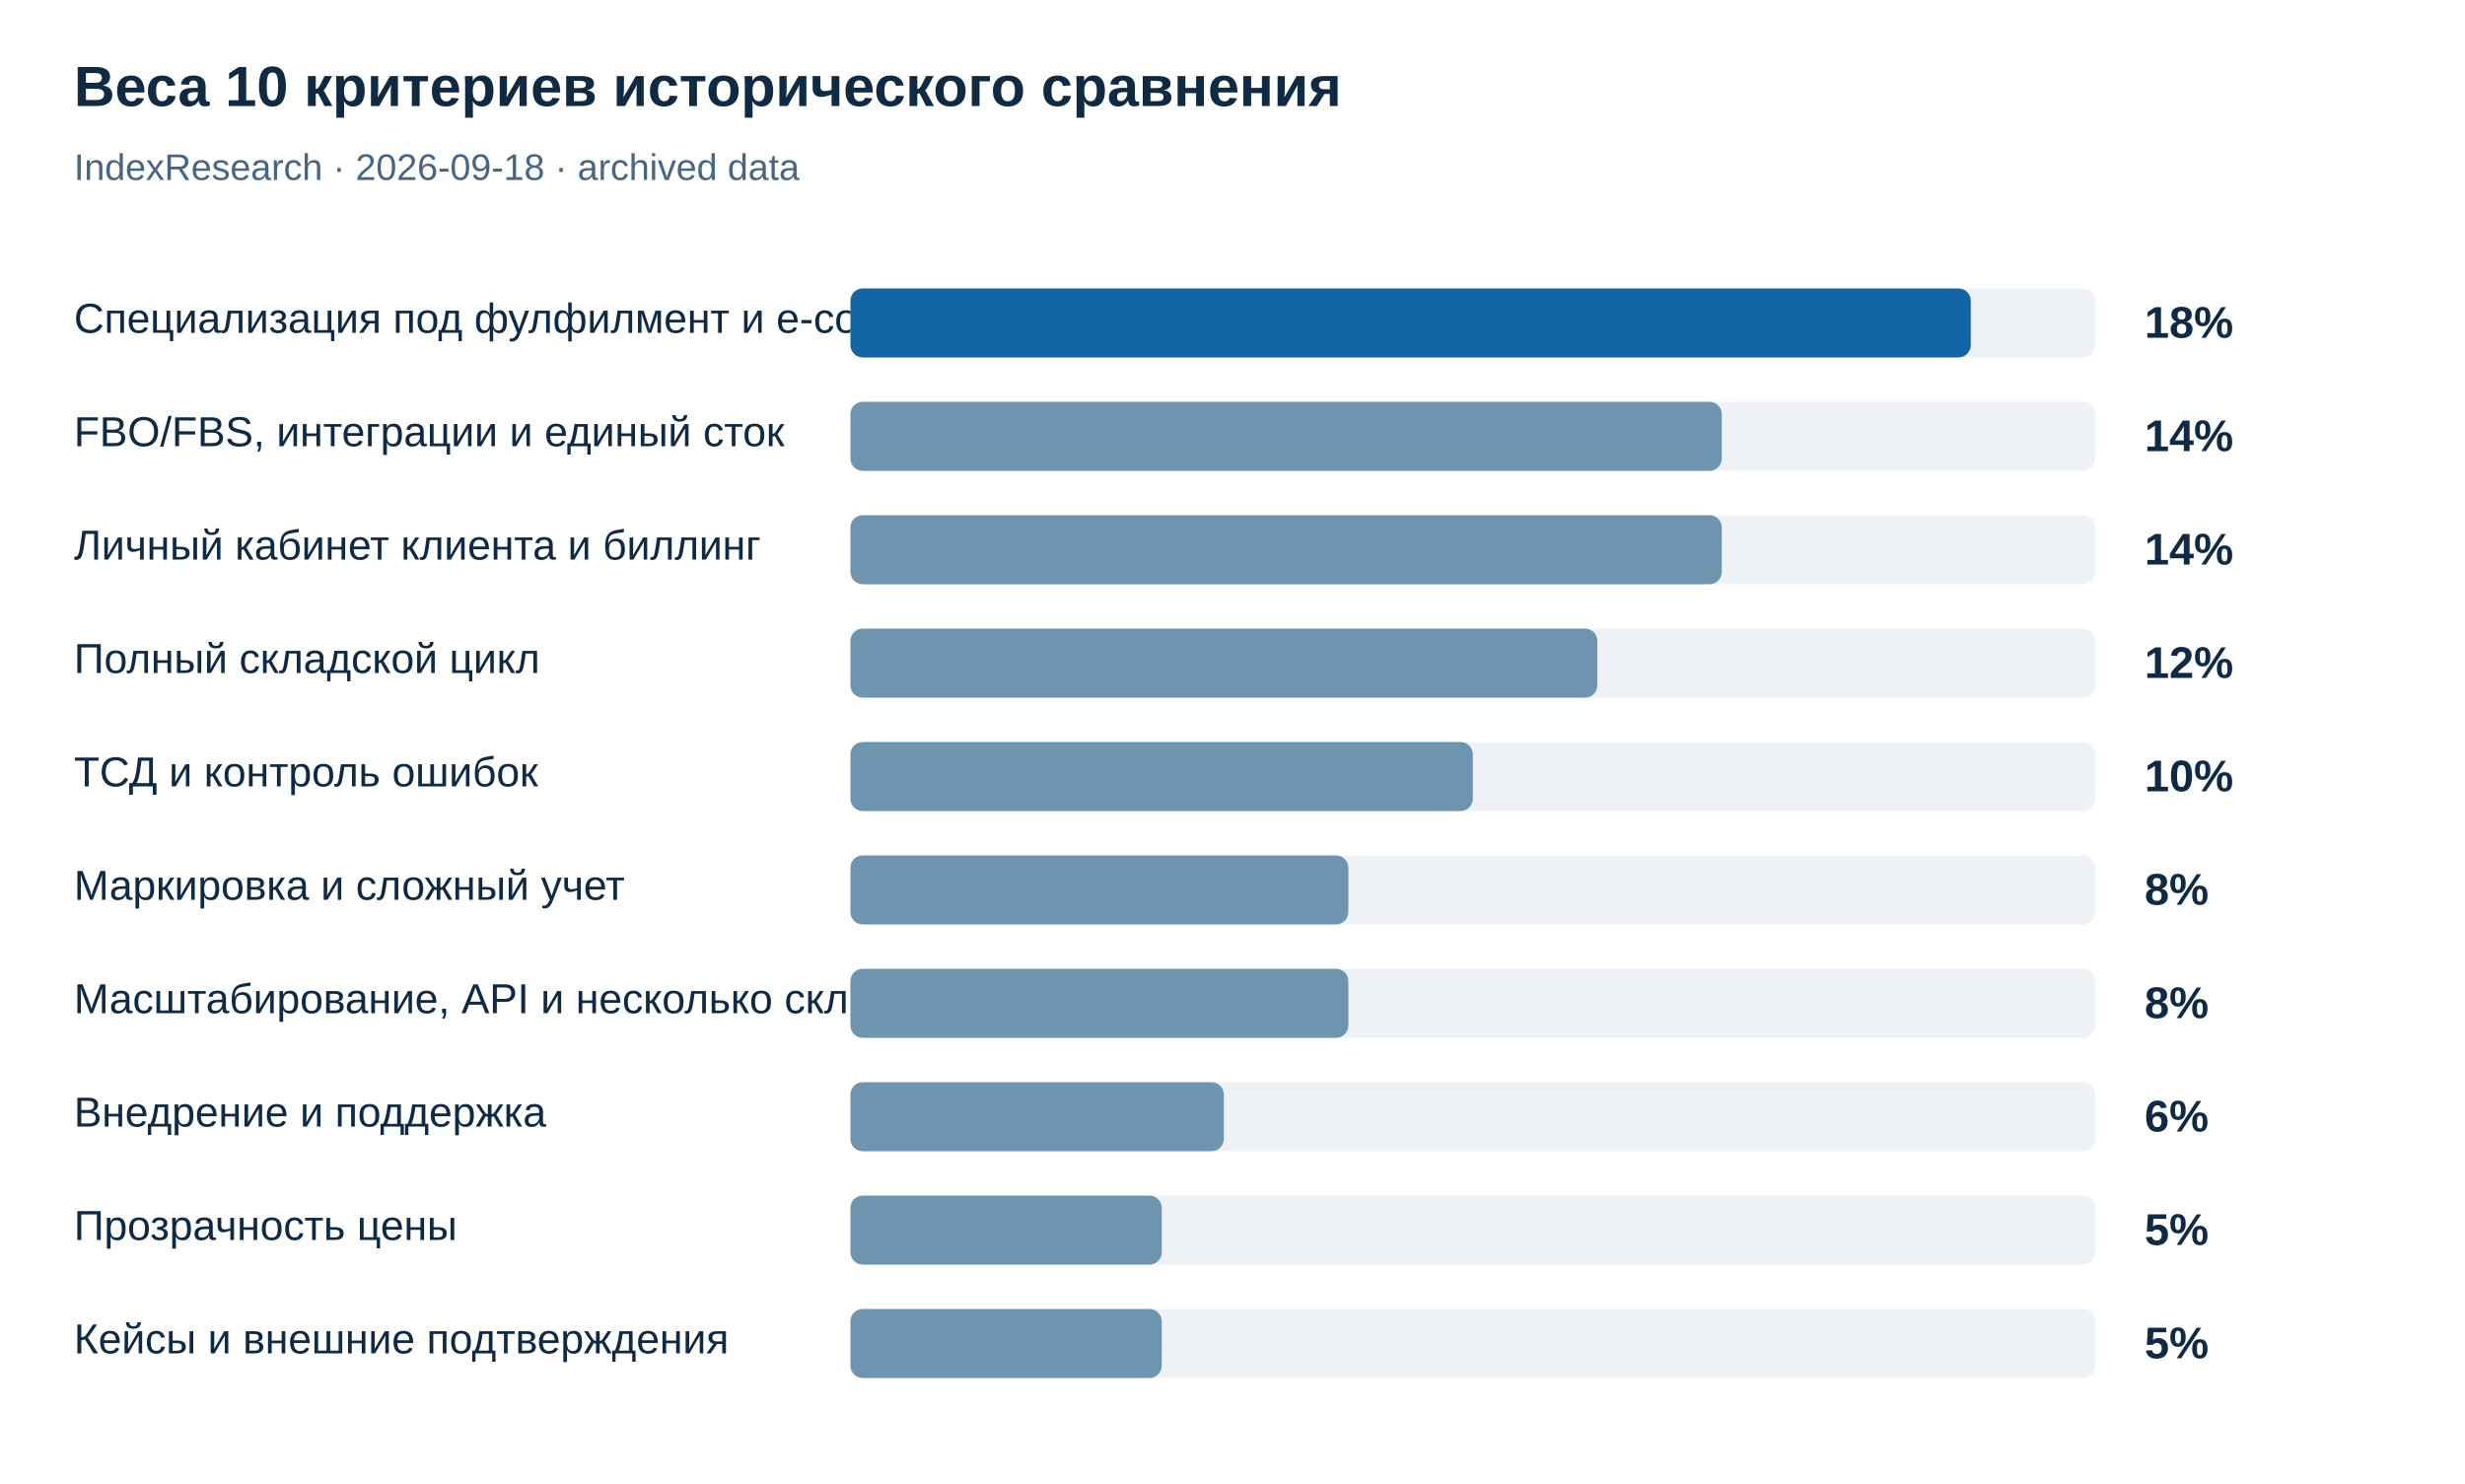
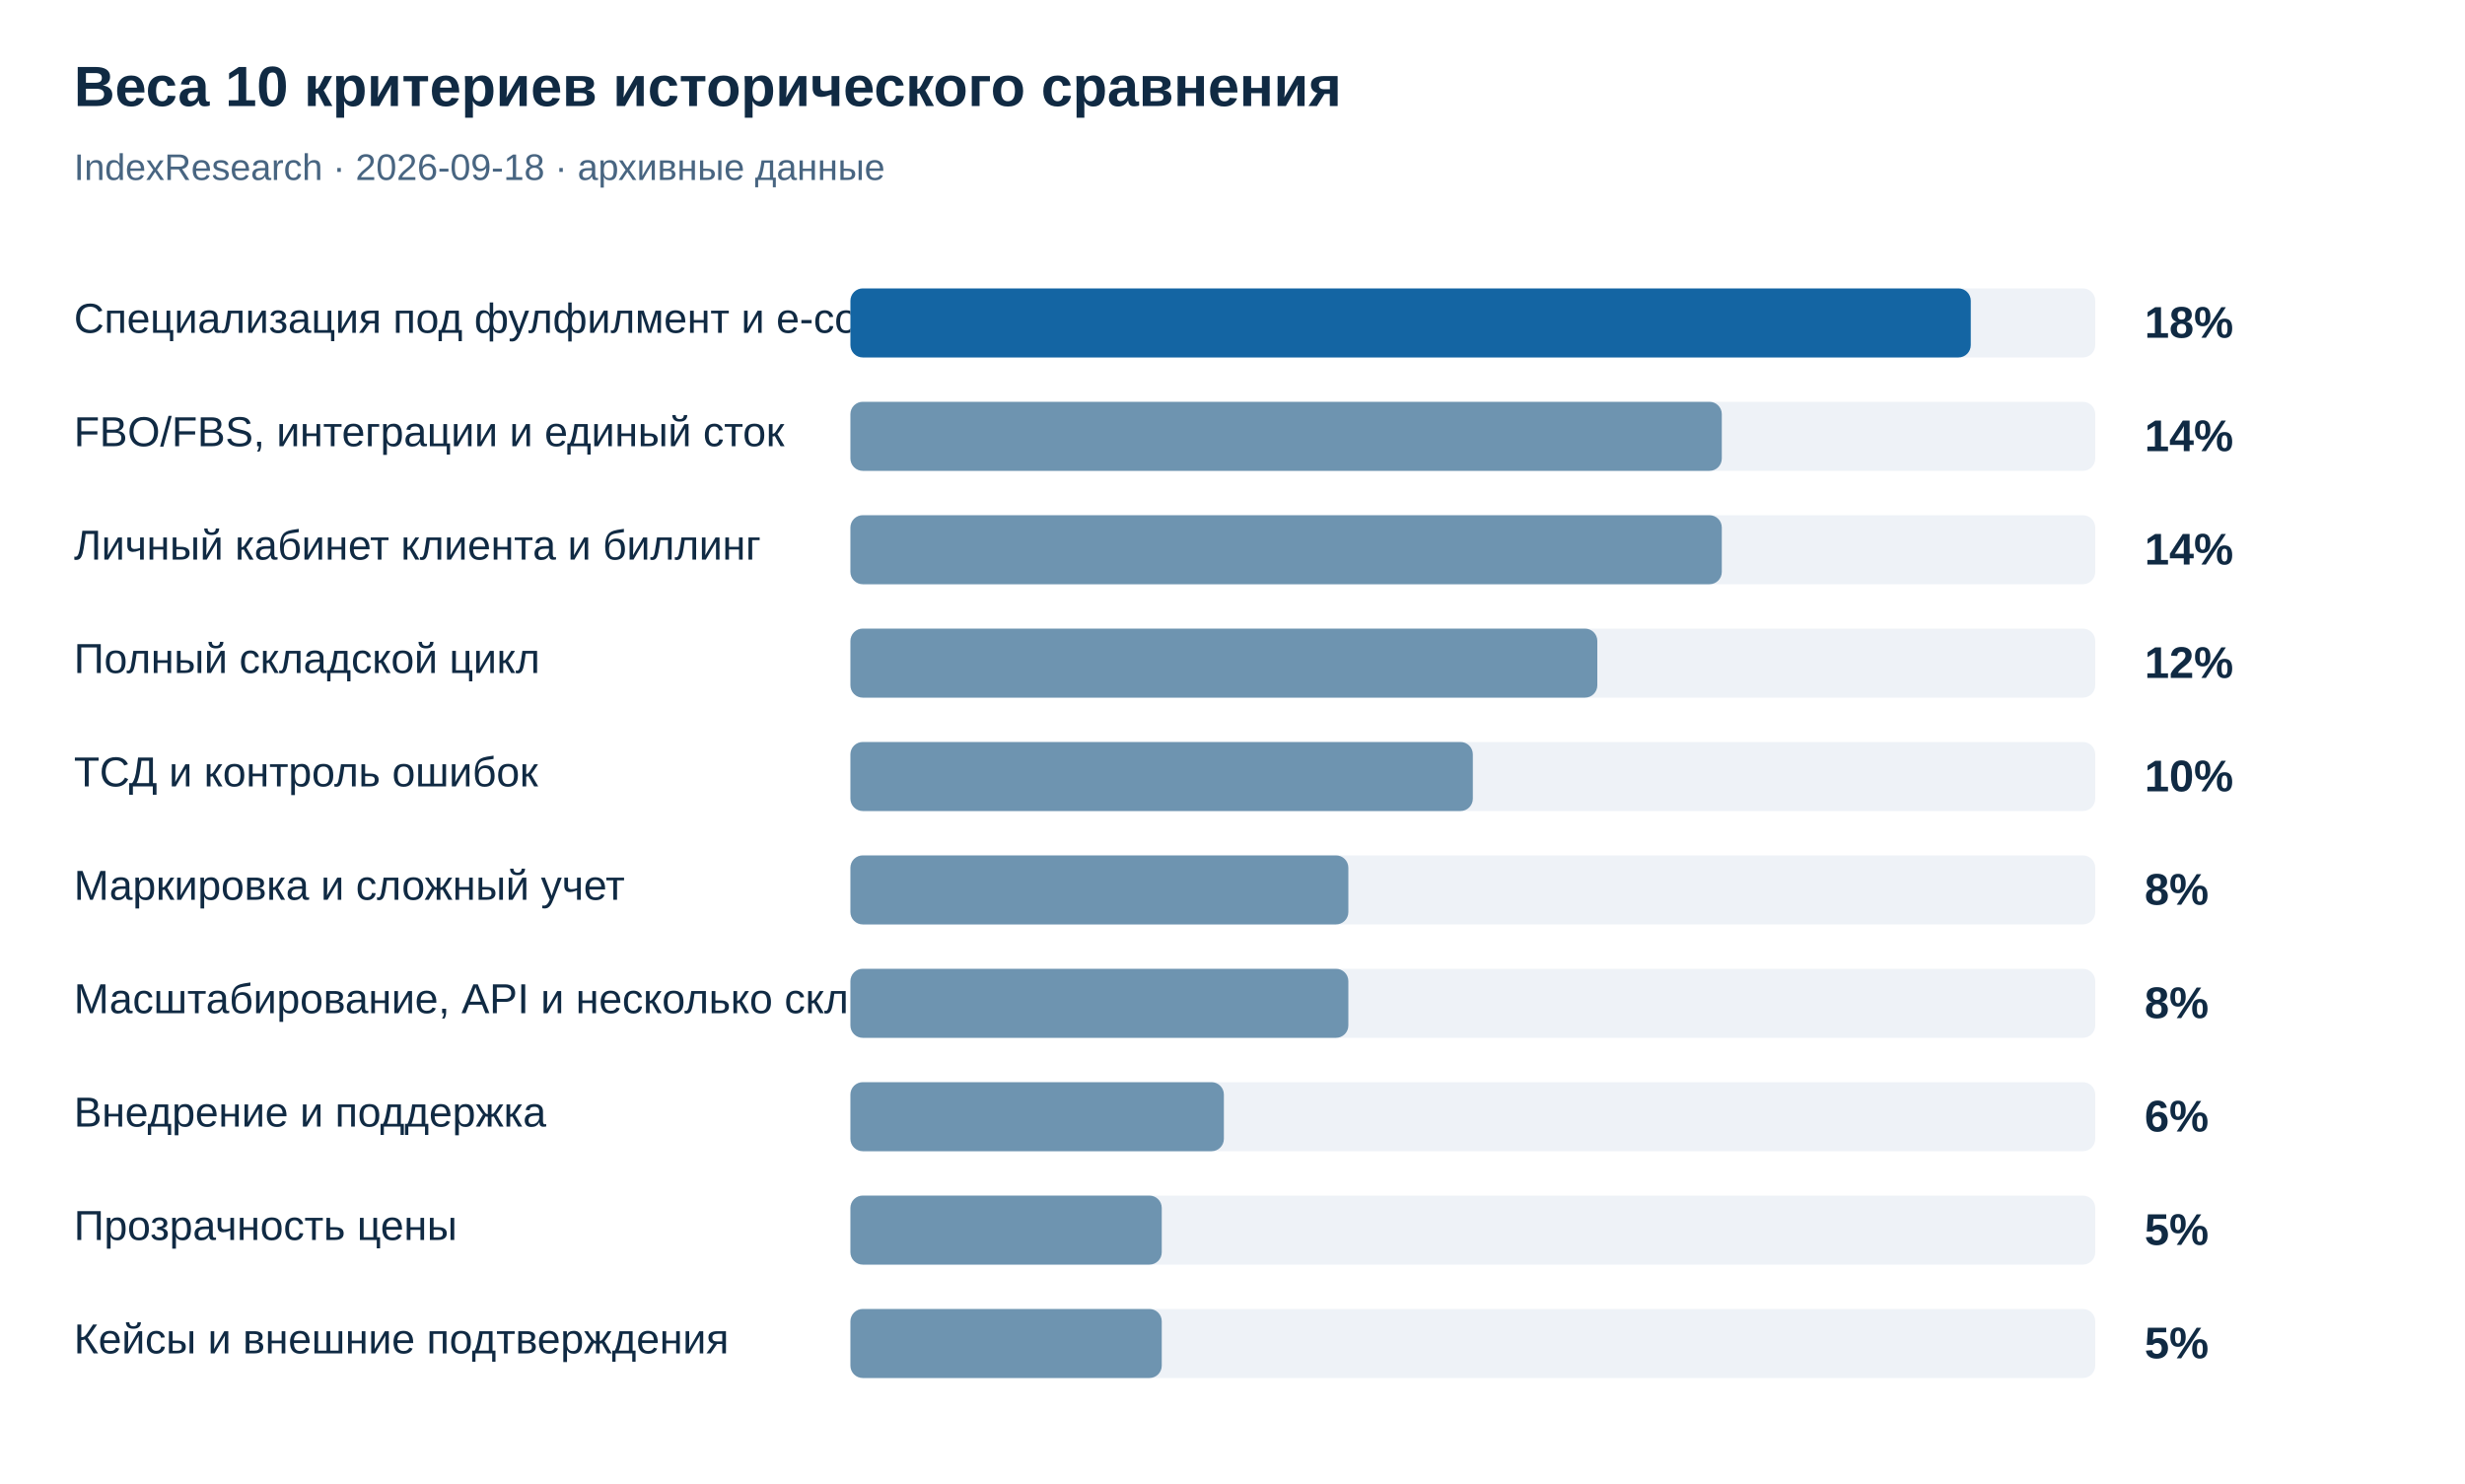
<svg xmlns="http://www.w3.org/2000/svg" width="1000" height="602" viewBox="0 0 1000 602" role="img" aria-label="Веса 10 критериев исторического сравнения">
  <rect width="100%" height="100%" fill="#ffffff" />
  <text x="30" y="43" font-family="Arial, sans-serif" font-size="23" fill="#102a43" font-weight="700">Веса 10 критериев исторического сравнения</text>
-   <text x="30" y="73" font-family="Arial, sans-serif" font-size="15" fill="#486581">IndexResearch · 2026-09-18 · archived data</text>
+   <text x="30" y="73" font-family="Arial, sans-serif" font-size="15" fill="#486581">IndexResearch · 2026-09-18 · архивные данные</text>
  <text x="30" y="135" font-family="Arial, sans-serif" font-size="17" fill="#102a43">Специализация под фулфилмент и e-com…</text>
  <rect x="345" y="117" width="505" height="28" rx="5" fill="#eef2f7" />
  <rect x="345" y="117" width="454.5" height="28" rx="5" fill="#1465a3" />
  <text x="870" y="137" font-family="Arial, sans-serif" font-size="18" font-weight="700" fill="#102a43">18%</text>
  <text x="30" y="181" font-family="Arial, sans-serif" font-size="17" fill="#102a43">FBO/FBS, интеграции и единый сток</text>
  <rect x="345" y="163" width="505" height="28" rx="5" fill="#eef2f7" />
  <rect x="345" y="163" width="353.5" height="28" rx="5" fill="#6e94b0" />
  <text x="870" y="183" font-family="Arial, sans-serif" font-size="18" font-weight="700" fill="#102a43">14%</text>
  <text x="30" y="227" font-family="Arial, sans-serif" font-size="17" fill="#102a43">Личный кабинет клиента и биллинг</text>
  <rect x="345" y="209" width="505" height="28" rx="5" fill="#eef2f7" />
  <rect x="345" y="209" width="353.5" height="28" rx="5" fill="#6e94b0" />
  <text x="870" y="229" font-family="Arial, sans-serif" font-size="18" font-weight="700" fill="#102a43">14%</text>
  <text x="30" y="273" font-family="Arial, sans-serif" font-size="17" fill="#102a43">Полный складской цикл</text>
  <rect x="345" y="255" width="505" height="28" rx="5" fill="#eef2f7" />
  <rect x="345" y="255" width="303.0" height="28" rx="5" fill="#6e94b0" />
  <text x="870" y="275" font-family="Arial, sans-serif" font-size="18" font-weight="700" fill="#102a43">12%</text>
  <text x="30" y="319" font-family="Arial, sans-serif" font-size="17" fill="#102a43">ТСД и контроль ошибок</text>
  <rect x="345" y="301" width="505" height="28" rx="5" fill="#eef2f7" />
  <rect x="345" y="301" width="252.5" height="28" rx="5" fill="#6e94b0" />
  <text x="870" y="321" font-family="Arial, sans-serif" font-size="18" font-weight="700" fill="#102a43">10%</text>
  <text x="30" y="365" font-family="Arial, sans-serif" font-size="17" fill="#102a43">Маркировка и сложный учет</text>
  <rect x="345" y="347" width="505" height="28" rx="5" fill="#eef2f7" />
  <rect x="345" y="347" width="202.0" height="28" rx="5" fill="#6e94b0" />
  <text x="870" y="367" font-family="Arial, sans-serif" font-size="18" font-weight="700" fill="#102a43">8%</text>
  <text x="30" y="411" font-family="Arial, sans-serif" font-size="17" fill="#102a43">Масштабирование, API и несколько скл…</text>
  <rect x="345" y="393" width="505" height="28" rx="5" fill="#eef2f7" />
  <rect x="345" y="393" width="202.0" height="28" rx="5" fill="#6e94b0" />
  <text x="870" y="413" font-family="Arial, sans-serif" font-size="18" font-weight="700" fill="#102a43">8%</text>
  <text x="30" y="457" font-family="Arial, sans-serif" font-size="17" fill="#102a43">Внедрение и поддержка</text>
  <rect x="345" y="439" width="505" height="28" rx="5" fill="#eef2f7" />
  <rect x="345" y="439" width="151.5" height="28" rx="5" fill="#6e94b0" />
  <text x="870" y="459" font-family="Arial, sans-serif" font-size="18" font-weight="700" fill="#102a43">6%</text>
  <text x="30" y="503" font-family="Arial, sans-serif" font-size="17" fill="#102a43">Прозрачность цены</text>
  <rect x="345" y="485" width="505" height="28" rx="5" fill="#eef2f7" />
  <rect x="345" y="485" width="126.3" height="28" rx="5" fill="#6e94b0" />
  <text x="870" y="505" font-family="Arial, sans-serif" font-size="18" font-weight="700" fill="#102a43">5%</text>
  <text x="30" y="549" font-family="Arial, sans-serif" font-size="17" fill="#102a43">Кейсы и внешние подтверждения</text>
  <rect x="345" y="531" width="505" height="28" rx="5" fill="#eef2f7" />
  <rect x="345" y="531" width="126.3" height="28" rx="5" fill="#6e94b0" />
  <text x="870" y="551" font-family="Arial, sans-serif" font-size="18" font-weight="700" fill="#102a43">5%</text>
</svg>
